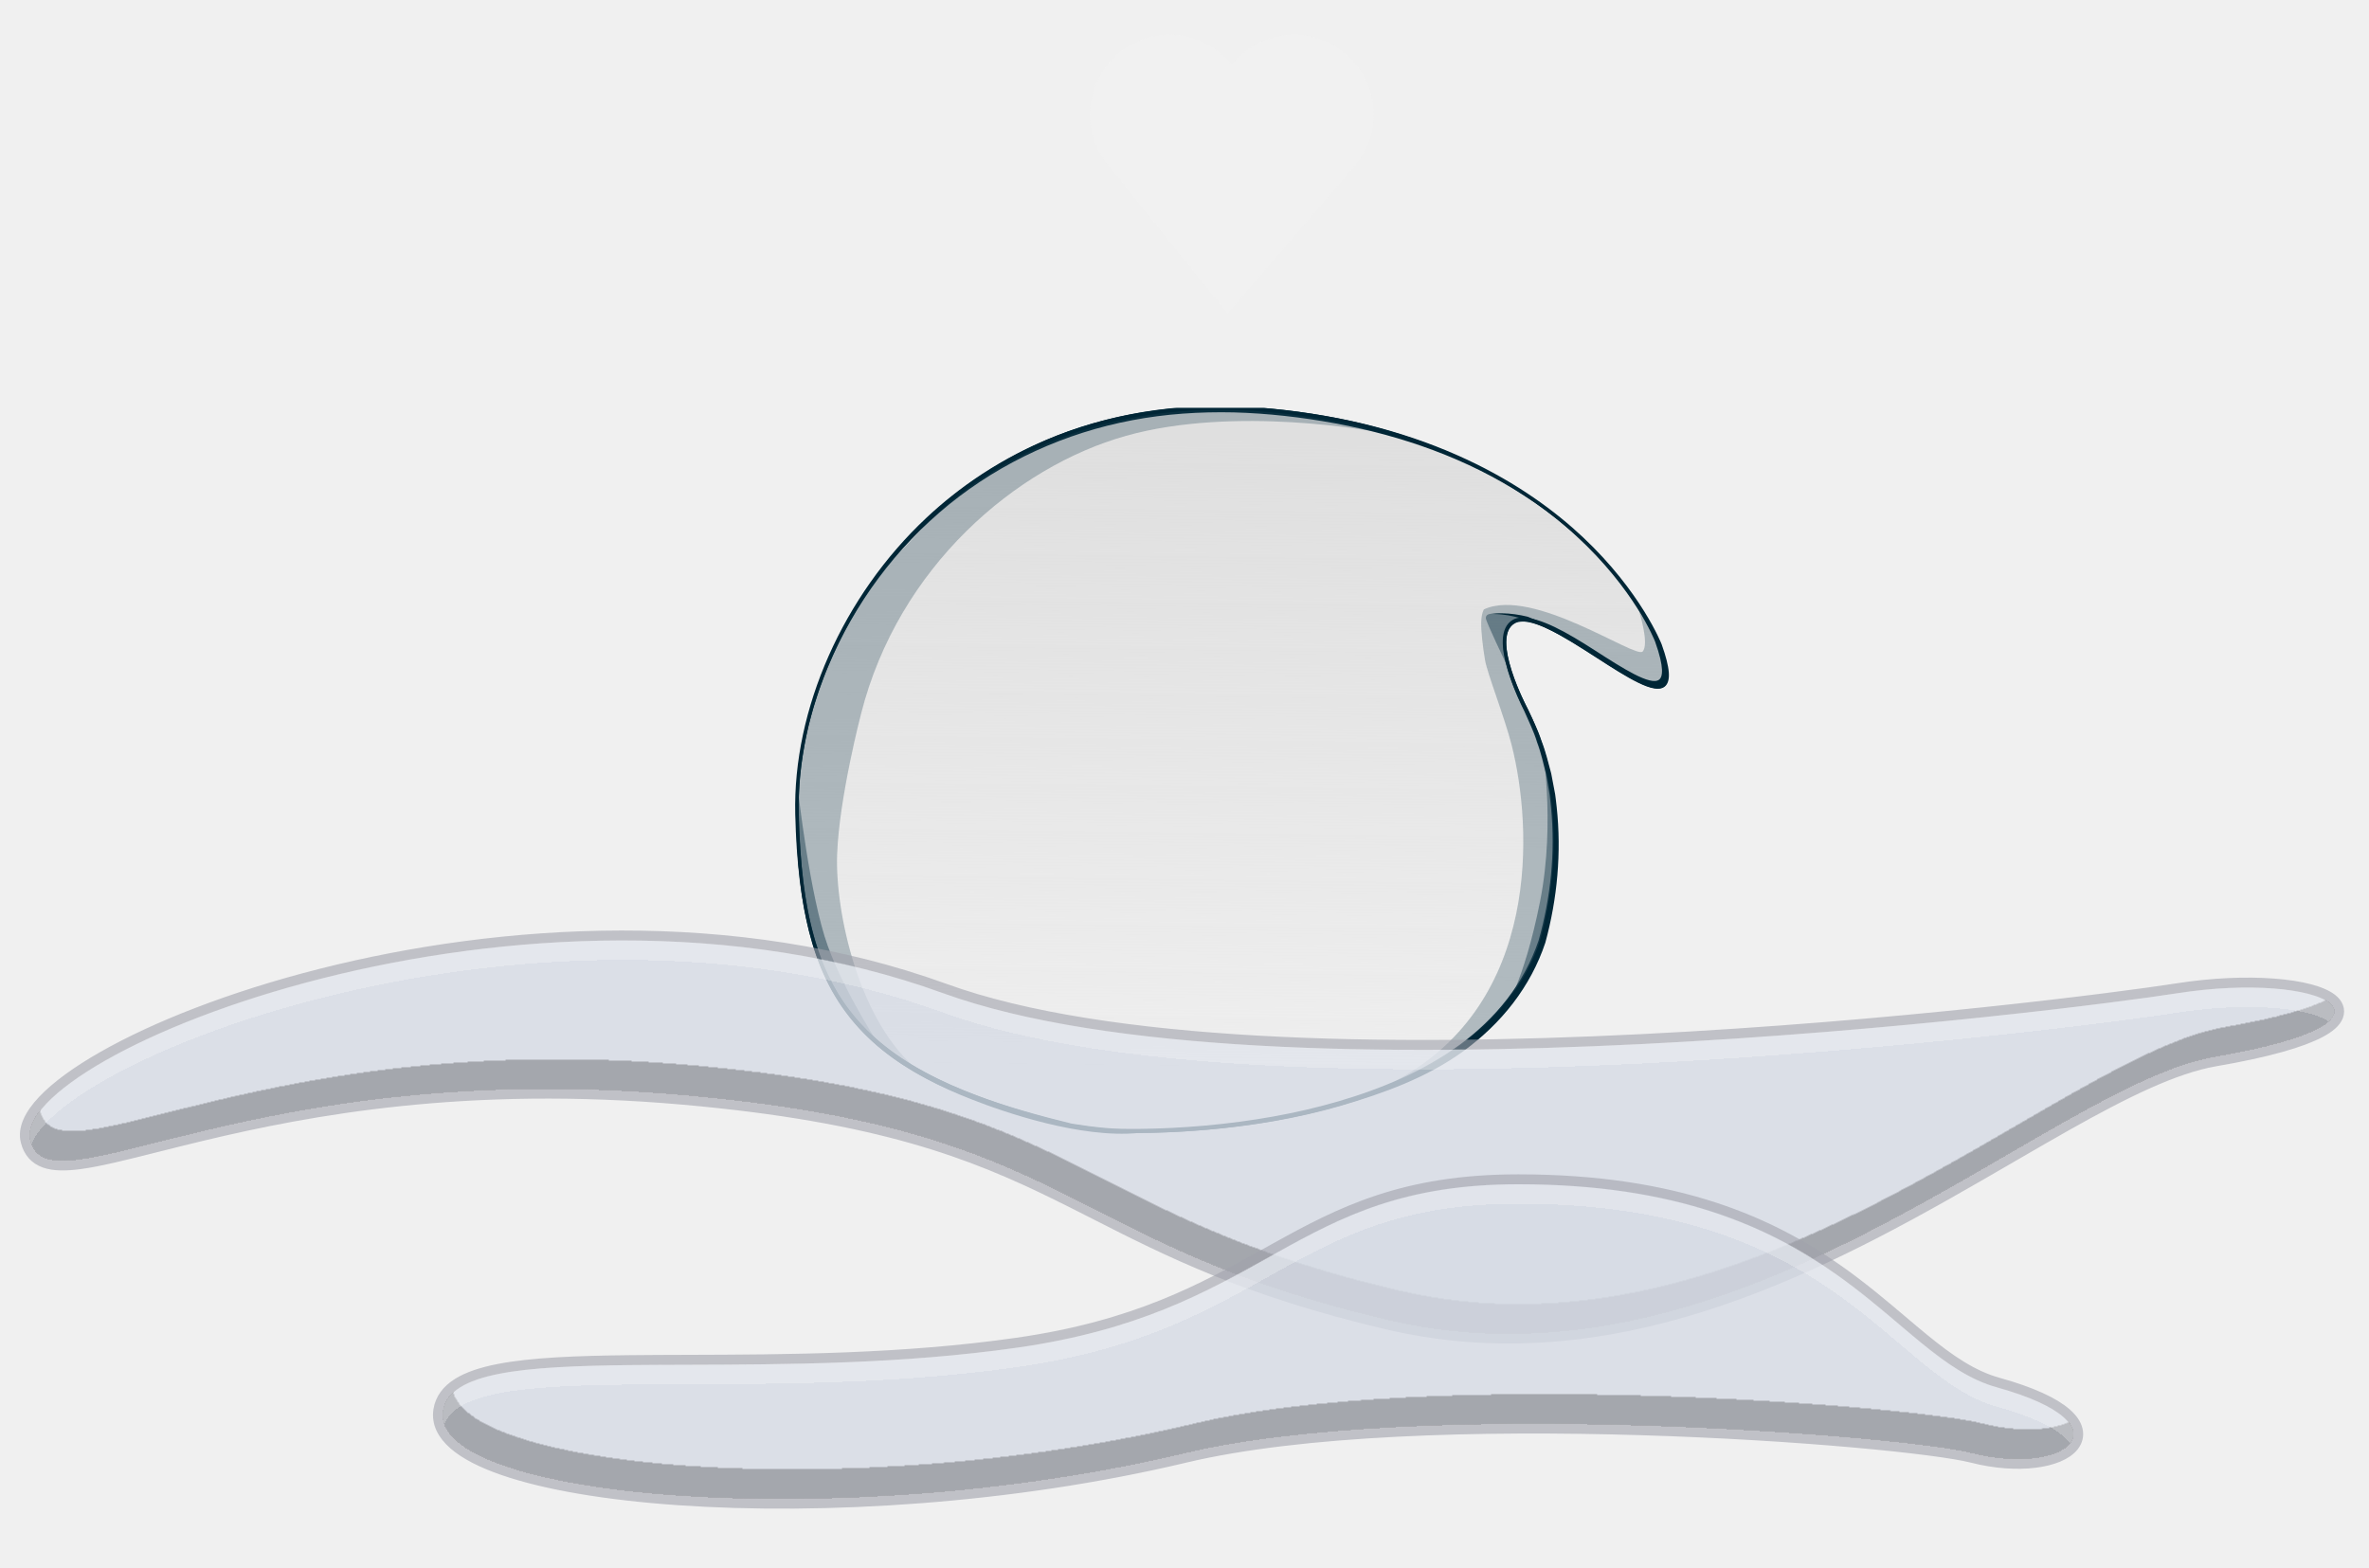
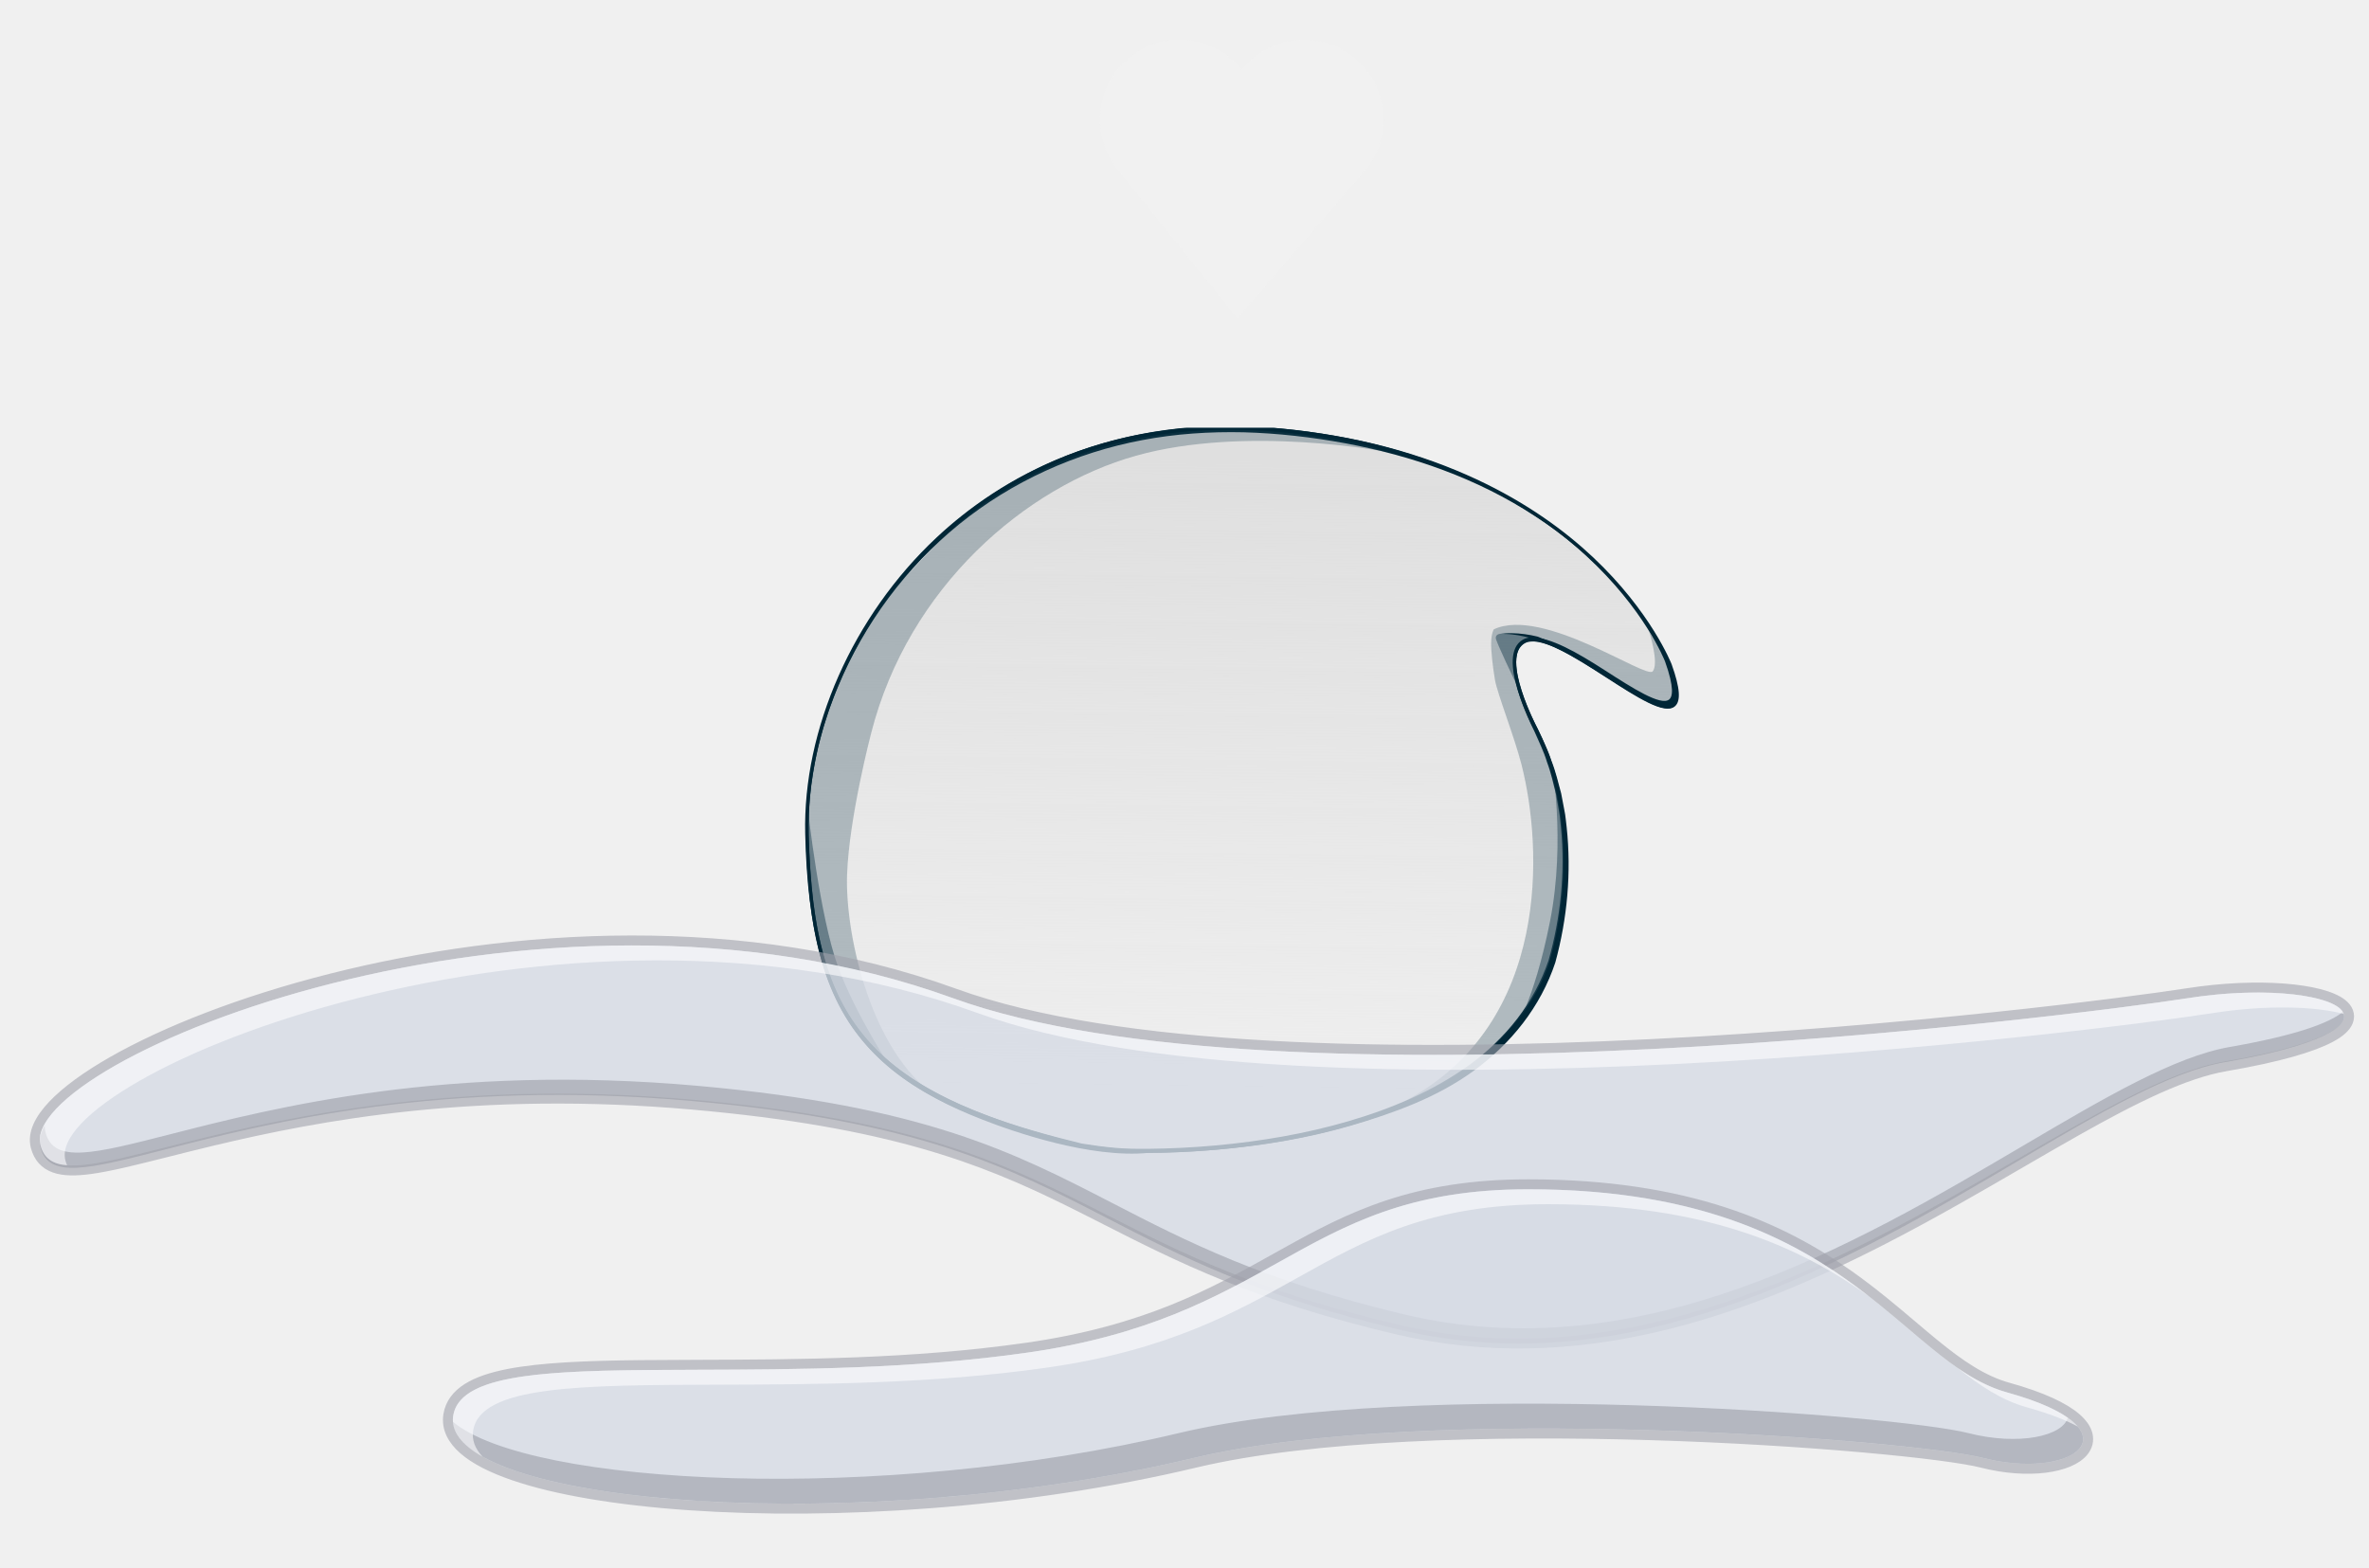
<svg xmlns="http://www.w3.org/2000/svg" width="476" height="315" viewBox="0 0 476 315" fill="none">
-   <g clip-path="url(#clip0_319_3552)">
-     <path d="M333.599 129.848C333.599 129.848 317.717 88.29 254.834 82.635C191.951 76.981 159.317 127.024 160.186 163.791C161.055 200.558 171.501 215.794 215.231 226.451C215.231 226.451 220.345 227.32 224.261 227.487C228.178 227.649 294.754 229.61 309.444 190.447C309.444 190.447 318.146 165.317 306.614 142.689C306.614 142.689 298.888 128.11 304.219 125.063C311.712 120.784 341.867 152.911 333.599 129.848Z" fill="url(#paint0_linear_319_3552)" />
-     <path d="M333.666 129.82C332.329 126.639 330.574 123.664 328.646 120.812C326.713 117.965 324.574 115.258 322.262 112.712C317.616 107.637 312.363 103.108 306.636 99.281C303.795 97.326 300.787 95.643 297.751 94.011C294.676 92.457 291.55 90.992 288.331 89.749C281.913 87.231 275.25 85.32 268.482 83.995C261.708 82.697 254.845 81.867 247.931 81.627C241.023 81.393 234.082 81.917 227.286 83.226C220.495 84.541 213.844 86.641 207.588 89.61C201.332 92.557 195.454 96.3 190.134 100.707C179.528 109.565 171.199 121.052 165.935 133.781C165.25 135.363 164.704 136.995 164.102 138.611C163.595 140.26 163.01 141.881 162.603 143.558C161.668 146.872 161.016 150.265 160.52 153.674C160.046 157.089 159.885 160.543 159.918 163.991C159.996 167.428 160.163 170.871 160.464 174.303C161.077 181.149 162.292 188.029 164.915 194.458C166.23 197.661 167.907 200.73 169.996 203.505C172.074 206.29 174.531 208.78 177.227 210.964C182.642 215.326 188.903 218.479 195.326 220.975C201.755 223.509 217.153 228.818 228.745 227.688C233.302 227.671 237.854 227.442 242.394 227.058C251.469 226.267 260.51 224.796 269.295 222.256C278.047 219.688 286.648 216.613 294.107 211.198C297.818 208.485 301.193 205.282 304.001 201.622C306.809 197.956 309.032 193.867 310.502 189.444C312.92 180.592 313.756 171.339 312.786 162.225C312.63 161.089 312.575 159.947 312.324 158.821L311.683 155.446C311.082 153.234 310.569 151 309.717 148.872C309.026 146.688 307.951 144.649 307.015 142.566C305.973 140.572 305.048 138.51 304.263 136.399C303.5 134.288 302.842 132.11 302.67 129.898C302.592 128.8 302.664 127.67 303.093 126.7C303.522 125.737 304.425 125.012 305.489 124.929C306.558 124.829 307.667 125.101 308.72 125.452C309.778 125.809 310.809 126.271 311.817 126.778C313.834 127.792 315.783 128.951 317.705 130.154C321.56 132.533 325.276 135.168 329.354 137.207C330.384 137.691 331.437 138.159 332.59 138.321C333.153 138.388 333.794 138.388 334.295 138.015C334.808 137.658 334.997 137.034 335.058 136.466C335.175 135.307 334.925 134.176 334.663 133.073C334.407 131.976 334.05 130.895 333.666 129.82ZM333.532 129.87C333.905 130.94 334.256 132.015 334.524 133.112C334.78 134.204 335.014 135.335 334.891 136.444C334.83 136.984 334.641 137.547 334.195 137.853C333.766 138.176 333.17 138.182 332.629 138.115C331.526 137.953 330.479 137.485 329.465 137.001C325.432 134.951 321.727 132.293 317.884 129.887C315.962 128.678 314.034 127.475 312.006 126.422C310.992 125.898 309.956 125.413 308.876 125.029C307.795 124.65 306.653 124.338 305.45 124.433C304.224 124.5 303.099 125.369 302.603 126.466C302.096 127.569 302.012 128.784 302.074 129.937C302.219 132.26 302.859 134.483 303.6 136.644C304.363 138.8 305.266 140.9 306.291 142.945C307.177 145.011 308.202 147.023 308.842 149.184C309.644 151.29 310.112 153.496 310.664 155.674L311.238 158.994C311.349 159.546 311.416 160.103 311.466 160.665L311.644 162.342C312.508 171.289 311.589 180.419 309.137 189.037C307.728 193.204 305.567 197.204 302.854 200.73C300.135 204.262 296.859 207.371 293.238 210.006C285.969 215.27 277.551 218.813 268.916 221.331C260.265 223.86 251.313 225.364 242.316 226.189C237.815 226.59 233.297 226.835 228.784 226.869C226.523 226.88 224.272 226.88 222.049 226.674C219.815 226.473 217.57 226.172 215.353 225.816L215.398 225.827C208.746 224.195 202.123 222.395 195.739 219.939C189.354 217.521 183.16 214.474 177.817 210.245C175.154 208.134 172.731 205.716 170.67 203.009C168.598 200.313 166.932 197.31 165.617 194.168C162.993 187.862 161.74 181.054 161.088 174.247C160.765 170.838 160.576 167.412 160.475 163.98C160.42 160.56 160.559 157.134 161.005 153.735C161.484 150.348 162.074 146.961 163.038 143.675C163.45 142.009 164.041 140.399 164.548 138.767C165.149 137.162 165.706 135.541 166.392 133.97C171.65 121.313 180.09 110.01 190.691 101.381C201.315 92.763 214.111 86.969 227.52 84.446C234.227 83.17 241.074 82.725 247.898 82.875C254.722 83.064 261.546 83.839 268.27 85.081C281.696 87.566 294.876 92.167 306.369 99.688C312.129 103.403 317.432 107.838 322.067 112.89C324.385 115.419 326.535 118.105 328.479 120.929C330.418 123.753 332.189 126.723 333.532 129.87Z" fill="#002636" />
-     <path opacity="0.3" d="M329.354 122.918C329.354 122.918 331.42 129.302 330.072 130.918C328.724 132.533 308.045 117.882 298.157 122.467C298.157 122.467 297.667 123.185 297.617 125.074C297.572 126.829 297.929 129.926 298.38 132.628C298.831 135.324 302.335 144.215 303.728 149.708C307.951 166.337 309.572 201.399 280.715 217.042L283.952 216.145L294.291 210.569L303.728 200.681L308.764 192.408L310.474 186.386L312.363 177.573L312.541 169.752L312.09 160.493L310.742 153.479L308.675 147.006L306.246 141.703L304.09 137.48L302.965 133.614L302.074 129.943L302.608 126.962L303.912 125.118L307.734 124.756L310.029 125.698L316.452 128.895L323.332 133.257L326.161 134.968L330.434 137.352L333.264 137.759L334.345 136.633C334.345 136.633 334.796 134.026 334.657 133.937C334.518 133.848 333.353 129.486 333.353 129.486C333.353 129.486 331.688 126.517 331.599 126.383C331.509 126.249 329.354 122.918 329.354 122.918Z" fill="#214354" />
-     <path opacity="0.5" d="M307.734 124.762L305.35 123.82L302.359 123.358L299.283 123.397C299.283 123.397 298.515 123.492 298.548 124.238C298.582 124.979 302.559 133.24 302.559 133.24L302.292 130.377L302.593 127.207L303.907 125.129L305.913 124.316L307.734 124.762Z" fill="#214354" />
-     <path d="M306.903 123.926C306.068 123.72 305.226 123.559 304.38 123.447C303.533 123.33 302.681 123.263 301.828 123.252C300.976 123.224 300.129 123.297 299.288 123.391C300.135 123.38 300.976 123.391 301.817 123.492C302.653 123.581 303.483 123.72 304.296 123.915C305.109 124.104 305.917 124.333 306.703 124.611C307.483 124.884 309.527 125.592 309.644 125.358C309.761 125.124 310.162 125.191 306.903 123.926Z" fill="#002636" />
-     <path opacity="0.5" d="M309.723 148.878C309.723 148.878 312.676 164.855 309.439 181.172C306.202 197.488 302.158 203.288 302.158 203.288L305.462 198.636L308.765 192.408L311.261 184.742L312.341 176.448L312.542 167.211L312.091 160.493L309.723 148.878Z" fill="#214354" />
-     <path opacity="0.3" d="M160.832 151.775L164.103 138.611L169.328 126.829L176.882 115.097L186.698 104.768L194.681 97.432L207.594 89.61L219.359 85.7L228.662 83.544L235.002 82.736L244.439 82.062L253.475 82.329L268.482 84L276.398 86.78C276.398 86.78 248.35 81.388 226.234 87.588C204.117 93.794 180.52 113.932 173.032 143.374C173.032 143.374 168.62 160.209 168.203 171.712C167.785 183.216 172.542 205.538 184.698 215.293L179.706 212.463L173.64 207.07L169.189 201.945L165.952 195.879L163.389 188.191L161.908 183.74L160.465 174.308L160.42 160.409L160.832 151.775Z" fill="#214354" />
-     <path opacity="0.5" d="M160.342 158.788C160.342 158.788 162.732 180.225 166.331 190.118C169.929 200.012 177.238 210.964 177.238 210.964L173.651 207.065L169.606 202.658L166.37 196.815L163.852 190.52L162.141 184.587L161.15 177.935L160.609 170.654L160.158 163.1L160.342 158.788Z" fill="#214354" />
-     <path d="M186.161 104.039C198.673 92.323 220.75 79.003 254.821 82.073C287.405 85.003 307.159 97.732 317.994 107.899C329.748 118.924 333.849 129.413 333.888 129.519V129.525C335.587 134.271 335.782 136.956 334.489 137.981C332.378 139.658 326.991 136.188 320.757 132.165C314.445 128.099 307.281 123.492 304.357 125.169C299.388 128.01 306.813 142.171 306.891 142.315C318.362 164.821 309.827 190.102 309.738 190.363C296.663 225.237 242.905 227.704 227.976 227.704C225.887 227.704 224.555 227.654 224.204 227.643C220.31 227.482 215.18 226.618 215.107 226.601C173.059 216.914 160.703 202.229 159.789 163.596C159.288 142.555 169.393 119.737 186.161 104.039ZM160.502 163.579C160.976 183.589 164.268 195.438 171.867 204.48C179.794 213.911 193.181 220.518 215.246 225.894C215.297 225.905 220.383 226.763 224.232 226.925C227.084 227.047 294.335 229.381 309.058 190.124C309.148 189.873 317.582 164.883 306.251 142.65C305.928 142.042 298.429 127.726 303.995 124.545C304.529 124.238 305.153 124.105 305.861 124.105C309.56 124.105 314.78 127.04 320.484 130.717C325.988 134.26 331.682 137.926 333.381 136.572C334.06 136.032 334.467 134.266 332.551 128.923C332.317 128.322 316.54 88.351 254.749 82.792C220.929 79.75 199.052 92.953 186.64 104.568C170.028 120.127 160.012 142.739 160.502 163.579Z" fill="#002636" />
+   <g clip-path="url(#clip0_272_4939)">
+     <g clip-path="url(#clip1_272_4939)">
+       <path d="M335.599 133.847C335.599 133.847 319.717 92.289 256.834 86.635C193.951 80.981 161.317 131.023 162.186 167.79C163.055 204.557 173.501 219.794 217.231 230.45C217.231 230.45 222.345 231.32 226.261 231.487C230.178 231.648 296.754 233.609 311.444 194.446C311.444 194.446 320.146 169.317 308.614 146.688C308.614 146.688 300.888 132.109 306.219 129.062C313.712 124.784 343.867 156.911 335.599 133.847Z" fill="url(#paint0_linear_272_4939)" />
+       <path d="M335.666 133.819C334.329 130.639 332.574 127.664 330.646 124.812C328.713 121.965 326.574 119.257 324.262 116.712C319.616 111.637 314.363 107.108 308.636 103.28C305.795 101.325 302.787 99.643 299.751 98.01C296.676 96.456 293.55 94.991 290.331 93.749C283.913 91.231 277.25 89.32 270.482 87.994C263.708 86.696 256.845 85.866 249.931 85.627C243.023 85.393 236.082 85.916 229.286 87.225C222.495 88.54 215.844 90.64 209.588 93.609C203.332 96.556 197.454 100.3 192.134 104.707C181.528 113.564 173.199 125.051 167.935 137.78C167.25 139.362 166.704 140.995 166.102 142.61C165.595 144.259 165.01 145.88 164.603 147.557C163.668 150.872 163.016 154.264 162.52 157.674C162.046 161.088 161.885 164.542 161.918 167.991C161.996 171.428 162.163 174.871 162.464 178.302C163.077 185.149 164.292 192.029 166.915 198.457C168.23 201.66 169.907 204.73 171.996 207.504C174.074 210.29 176.531 212.78 179.227 214.964C184.642 219.325 190.903 222.479 197.326 224.974C203.755 227.509 219.153 232.818 230.745 231.687C235.302 231.67 239.854 231.442 244.394 231.058C253.469 230.266 262.51 228.796 271.295 226.255C280.047 223.687 288.648 220.612 296.107 215.197C299.818 212.485 303.193 209.281 306.001 205.621C308.809 201.956 311.032 197.867 312.502 193.444C314.92 184.592 315.756 175.339 314.786 166.225C314.63 165.088 314.575 163.946 314.324 162.821L313.683 159.445C313.082 157.233 312.569 155 311.717 152.872C311.026 150.688 309.951 148.649 309.015 146.565C307.973 144.571 307.048 142.51 306.263 140.399C305.5 138.287 304.842 136.109 304.67 133.897C304.592 132.8 304.664 131.669 305.093 130.7C305.522 129.736 306.425 129.012 307.489 128.928C308.558 128.828 309.667 129.101 310.72 129.452C311.778 129.808 312.809 130.271 313.817 130.778C315.834 131.792 317.783 132.95 319.705 134.154C323.56 136.532 327.276 139.167 331.354 141.206C332.384 141.691 333.437 142.159 334.59 142.32C335.153 142.387 335.794 142.387 336.295 142.014C336.808 141.658 336.997 141.034 337.058 140.465C337.175 139.307 336.925 138.176 336.663 137.073C336.407 135.975 336.05 134.895 335.666 133.819ZM335.532 133.87C335.905 134.939 336.256 136.014 336.524 137.112C336.78 138.204 337.014 139.335 336.891 140.443C336.83 140.983 336.641 141.546 336.195 141.853C335.766 142.176 335.17 142.181 334.629 142.114C333.526 141.953 332.479 141.485 331.465 141C327.432 138.95 323.727 136.293 319.884 133.886C317.962 132.677 316.034 131.474 314.006 130.421C312.992 129.898 311.956 129.413 310.876 129.029C309.795 128.65 308.653 128.338 307.45 128.433C306.224 128.499 305.099 129.368 304.603 130.466C304.096 131.569 304.012 132.783 304.074 133.936C304.219 136.259 304.859 138.482 305.6 140.644C306.363 142.8 307.266 144.9 308.291 146.944C309.177 149.011 310.202 151.022 310.842 153.184C311.644 155.289 312.112 157.495 312.664 159.673L313.238 162.994C313.349 163.545 313.416 164.102 313.466 164.665L313.644 166.342C314.508 175.288 313.589 184.419 311.137 193.037C309.728 197.204 307.567 201.204 304.854 204.73C302.135 208.262 298.859 211.37 295.238 214.005C287.969 219.27 279.551 222.813 270.916 225.331C262.265 227.86 253.313 229.364 244.316 230.188C239.815 230.59 235.297 230.835 230.784 230.868C228.523 230.879 226.272 230.879 224.049 230.673C221.815 230.473 219.57 230.172 217.353 229.815L217.398 229.826C210.746 228.194 204.123 226.395 197.739 223.938C191.354 221.52 185.16 218.473 179.817 214.245C177.154 212.134 174.731 209.716 172.67 207.008C170.598 204.312 168.932 201.31 167.617 198.168C164.993 191.861 163.74 185.054 163.088 178.246C162.765 174.837 162.576 171.411 162.475 167.98C162.42 164.559 162.559 161.133 163.005 157.735C163.484 154.348 164.074 150.961 165.038 147.674C165.45 146.008 166.041 144.398 166.548 142.766C167.149 141.162 167.706 139.541 168.392 137.97C173.65 125.313 182.09 114.01 192.691 105.381C203.315 96.763 216.111 90.969 229.52 88.445C236.227 87.17 243.074 86.724 249.898 86.874C256.722 87.064 263.546 87.838 270.27 89.081C283.696 91.565 296.876 96.166 308.369 103.687C314.129 107.403 319.432 111.837 324.067 116.89C326.385 119.419 328.535 122.104 330.479 124.928C332.418 127.753 334.189 130.722 335.532 133.87Z" fill="#002636" />
+       <path opacity="0.3" d="M331.354 126.917C331.354 126.917 333.42 133.301 332.072 134.917C330.724 136.533 310.045 121.881 300.157 126.466C300.157 126.466 299.667 127.185 299.617 129.073C299.572 130.828 299.929 133.925 300.38 136.627C300.831 139.324 304.335 148.214 305.728 153.707C309.951 170.336 311.572 205.399 282.715 221.041L285.952 220.144L296.291 214.568L305.728 204.68L310.764 196.407L312.474 190.385L314.363 181.572L314.541 173.751L314.09 164.492L312.742 157.479L310.675 151.005L308.246 145.702L306.09 141.479L304.965 137.613L304.074 133.942L304.608 130.962L305.912 129.118L309.734 128.756L312.029 129.697L318.452 132.895L325.332 137.257L328.161 138.967L332.434 141.351L335.264 141.758L336.345 140.633C336.345 140.633 336.796 138.026 336.657 137.936C336.518 137.847 335.353 133.485 335.353 133.485C335.353 133.485 333.688 130.516 333.599 130.382C333.509 130.249 331.354 126.917 331.354 126.917Z" fill="#214354" />
+       <path opacity="0.5" d="M309.734 128.761L307.35 127.82L304.359 127.358L301.283 127.397C301.283 127.397 300.515 127.491 300.548 128.238C300.582 128.979 304.559 137.24 304.559 137.24L304.292 134.377L304.593 131.207L305.907 129.129L307.913 128.316L309.734 128.761Z" fill="#214354" />
+       <path d="M308.903 127.926C308.068 127.72 307.226 127.558 306.38 127.447C305.533 127.33 304.681 127.263 303.828 127.252C302.976 127.224 302.129 127.296 301.288 127.391C302.135 127.38 302.976 127.391 303.817 127.491C304.653 127.58 305.483 127.72 306.296 127.915C307.109 128.104 307.917 128.332 308.703 128.611C309.483 128.884 311.527 129.591 311.644 129.357C311.761 129.123 312.162 129.19 308.903 127.926Z" fill="#002636" />
+       <path opacity="0.5" d="M311.723 152.877C311.723 152.877 314.676 168.854 311.439 185.171C308.202 201.488 304.158 207.287 304.158 207.287L307.462 202.636L310.765 196.407L313.261 188.742L314.341 180.447L314.542 171.211L314.091 164.492L311.723 152.877Z" fill="#214354" />
+       <path opacity="0.3" d="M162.832 155.774L166.103 142.61L171.328 130.828L178.882 119.096L188.698 108.768L196.681 101.431L209.594 93.61L221.359 89.699L230.662 87.543L237.002 86.735L246.439 86.061L255.475 86.329L270.482 88L278.398 90.78C278.398 90.78 250.35 85.387 228.234 91.588C206.117 97.793 182.52 117.932 175.032 147.373C175.032 147.373 170.62 164.208 170.203 175.712C169.785 187.216 174.542 209.538 186.698 219.292L181.706 216.462L175.64 211.07L171.189 205.945L167.952 199.878L165.389 192.19L163.908 187.739L162.465 178.308L162.42 164.409L162.832 155.774Z" fill="#214354" />
+       <path opacity="0.5" d="M162.342 162.788C162.342 162.788 164.732 184.224 168.331 194.118C171.929 204.012 179.238 214.964 179.238 214.964L175.651 211.064L171.606 206.658L168.37 200.814L165.852 194.519L164.141 188.586L163.15 181.935L162.609 174.654L162.158 167.1L162.342 162.788Z" fill="#214354" />
+       <path d="M188.161 108.038C200.673 96.323 222.75 83.003 256.821 86.073C289.405 89.003 309.159 101.732 319.994 111.899C331.748 122.923 335.849 133.413 335.888 133.519V133.525C337.587 138.271 337.782 140.956 336.489 141.981C334.378 143.658 328.991 140.187 322.757 136.165C316.445 132.098 309.281 127.491 306.357 129.168C301.388 132.009 308.813 146.17 308.891 146.315C320.362 168.821 311.827 194.101 311.738 194.363C298.663 229.236 244.905 231.704 229.976 231.704C227.887 231.704 226.555 231.654 226.204 231.643C222.31 231.481 217.18 230.618 217.107 230.601C175.059 220.913 162.703 206.229 161.789 167.595C161.288 146.555 171.393 123.737 188.161 108.038ZM162.502 167.579C162.976 187.589 166.268 199.438 173.867 208.479C181.794 217.911 195.181 224.518 217.246 229.894C217.297 229.905 222.383 230.763 226.232 230.924C229.084 231.047 296.335 233.381 311.058 194.124C311.148 193.873 319.582 168.882 308.251 146.649C307.928 146.042 300.429 131.725 305.995 128.544C306.529 128.238 307.153 128.104 307.861 128.104C311.56 128.104 316.78 131.04 322.484 134.717C327.988 138.26 333.682 141.925 335.381 140.572C336.06 140.031 336.467 138.265 334.551 132.923C334.317 132.321 318.54 92.351 256.749 86.791C222.929 83.75 201.052 96.952 188.64 108.567C172.028 124.127 162.012 146.738 162.502 167.579Z" fill="#002636" />
+     </g>
+     <path d="M191.5 200.605C107.571 170.142 3.784 213.296 8.132 230.162C11.989 245.123 51.97 213.296 139.271 221.001C218.477 227.992 214.408 250.571 281.048 266.23C352.011 282.904 413.162 219.097 447.033 213.296C489.372 206.044 468.389 196.073 439.539 200.605C417.433 204.078 257.015 224.385 191.5 200.605Z" fill="#D6DAE5" fill-opacity="0.8" />
+     <path d="M191.841 199.665C149.627 184.343 102.48 187.547 66.467 196.666C48.455 201.226 33.178 207.279 22.651 213.275C17.395 216.27 13.275 219.277 10.594 222.113C7.964 224.894 6.482 227.768 7.164 230.411C7.724 232.583 8.994 233.996 10.961 234.69C12.827 235.35 15.245 235.334 18.106 234.95C22.073 234.417 27.232 233.117 33.56 231.523C36.359 230.818 39.388 230.055 42.643 229.275C63.971 224.167 95.676 218.157 139.183 221.997C178.658 225.481 197.323 232.839 214.43 241.262C216.992 242.524 219.522 243.811 222.084 245.114C236.703 252.552 252.354 260.515 280.82 267.203C316.655 275.624 349.953 263.705 378.407 249.081C388.164 244.066 397.392 238.71 405.959 233.738C409.875 231.466 413.652 229.273 417.278 227.231C428.9 220.684 438.929 215.699 447.202 214.282C457.803 212.466 464.565 210.463 468.251 208.499C470.057 207.537 471.34 206.474 471.808 205.258C472.059 204.607 472.065 203.935 471.819 203.297C471.581 202.685 471.138 202.173 470.605 201.749C469.552 200.911 467.945 200.252 466.003 199.749C464.037 199.24 461.634 198.868 458.911 198.659C453.464 198.242 446.666 198.473 439.384 199.617C428.363 201.349 382.767 207.29 331.748 209.826C306.24 211.094 279.393 211.51 254.843 210.127C230.275 208.743 208.081 205.56 191.841 199.665Z" stroke="#A0A2AC" stroke-opacity="0.6" stroke-width="2" />
+     <path fill-rule="evenodd" clip-rule="evenodd" d="M9.008 226.169C8.981 226.635 9.022 227.086 9.132 227.519C10.763 233.94 18.851 231.871 34.241 227.936C55.253 222.562 89.879 213.707 140.271 218.221C185.788 222.299 203.804 231.602 223.543 241.794C238.152 249.338 253.704 257.369 282.048 264.129C329.694 275.492 372.917 250.03 406.429 230.288C422.829 220.627 436.903 212.335 448.033 210.401C461.025 208.142 468.055 205.623 470.724 203.35C472.446 206.195 466.288 210.113 447.033 213.46C435.903 215.395 421.829 223.686 405.429 233.348C371.917 253.09 328.694 278.552 281.048 267.188C252.704 260.428 237.152 252.398 222.543 244.854C202.804 234.662 184.788 225.359 139.271 221.281C88.879 216.767 54.253 225.622 33.241 230.995C17.851 234.931 9.763 236.999 8.132 230.579C7.795 229.253 8.107 227.768 9.008 226.169Z" fill="#9A9DA7" fill-opacity="0.6" />
+     <path fill-rule="evenodd" clip-rule="evenodd" d="M8.132 230.162C3.784 213.296 107.571 170.142 191.5 200.605C257.015 224.385 417.433 204.078 439.539 200.605C455.923 198.031 469.769 200.135 470.922 203.761C465.266 202.252 455.467 201.888 444.539 203.605C422.433 207.078 262.015 227.385 196.5 203.605C112.571 173.142 8.784 216.296 13.132 233.162C13.226 233.527 13.342 233.865 13.48 234.176C10.566 233.95 8.803 232.763 8.132 230.162Z" fill="#FDFDFF" fill-opacity="0.6" />
+     <path d="M239.882 292.992C170.568 309.5 88.289 302.006 91.069 284.5C93.535 268.97 150.679 279.819 206.491 271.822C257.128 264.566 261.47 239 307.068 239C371.006 239 381.592 273.798 403.246 279.819C430.314 287.347 416.9 297.697 398.455 292.992C384.323 289.387 287.175 281.728 239.882 292.992Z" fill="#D6DAE5" fill-opacity="0.8" />
+     <path d="M240.113 293.965C205.352 302.244 167.351 304.504 138.371 302.499C123.889 301.497 111.599 299.427 103.074 296.479C98.819 295.008 95.424 293.292 93.165 291.322C90.889 289.338 89.661 286.988 90.081 284.343C90.445 282.051 91.827 280.297 93.913 278.979C95.972 277.678 98.764 276.767 102.102 276.111C108.782 274.799 117.989 274.451 128.764 274.336C132.433 274.298 136.29 274.286 140.302 274.273C159.927 274.213 183.249 274.142 206.349 270.832C230.271 267.404 243.751 259.875 256.298 252.868C256.928 252.515 257.556 252.165 258.183 251.816C271.359 244.484 284.021 238 307.068 238C339.253 238 358.084 246.769 371.591 256.335C376.355 259.709 380.472 263.197 384.242 266.39C385.781 267.694 387.263 268.948 388.706 270.126C393.726 274.222 398.313 277.41 403.514 278.856C410.324 280.75 414.734 282.856 417.165 284.958C418.384 286.013 419.184 287.134 419.462 288.305C419.75 289.52 419.443 290.656 418.709 291.605C417.998 292.523 416.905 293.25 415.601 293.798C414.287 294.351 412.697 294.748 410.915 294.97C407.349 295.413 402.926 295.165 398.208 293.961C394.766 293.083 386.125 291.934 374.278 290.884C362.464 289.836 347.537 288.894 331.574 288.416C299.615 287.459 263.621 288.366 240.113 293.965Z" stroke="#A0A2AC" stroke-opacity="0.6" stroke-width="2" />
+     <path fill-rule="evenodd" clip-rule="evenodd" d="M91.014 285.732C106.254 298.538 176.49 302.376 236.882 287.992C284.176 276.728 381.323 284.387 395.456 287.992C405.749 290.618 414.476 288.554 415.474 284.91C424.288 291.114 412.918 296.681 398.456 292.992C384.323 289.387 287.176 281.728 239.882 292.992C172.217 309.108 92.196 302.349 91.014 285.732Z" fill="#9A9DA7" fill-opacity="0.6" />
+     <path fill-rule="evenodd" clip-rule="evenodd" d="M96.944 292.722C92.716 290.341 90.58 287.575 91.069 284.5C92.511 275.419 112.649 275.358 140.284 275.274C159.909 275.214 183.315 275.143 206.491 271.822C230.598 268.367 244.212 260.763 256.78 253.744C270.612 246.018 283.177 239 307.068 239C342.851 239 361.923 249.899 375.578 260.553C362.193 250.947 343.49 242 311.069 242C287.178 242 274.613 249.018 260.781 256.744C248.213 263.763 234.599 271.367 210.492 274.822C187.316 278.143 163.91 278.214 144.285 278.274C116.65 278.358 96.512 278.419 95.07 287.5C94.774 289.359 95.438 291.105 96.944 292.722ZM393.258 274.855C396.479 277.091 399.715 278.838 403.246 279.819C411.146 282.016 415.597 284.453 417.482 286.687C415.062 285.374 411.703 284.058 407.247 282.819C402.259 281.432 397.858 278.518 393.258 274.855Z" fill="#FDFDFF" fill-opacity="0.6" />
+     <path opacity="0.3" d="M237 24L249.069 39L262 24" stroke="#F4F4F4" stroke-width="32" stroke-linecap="round" />
  </g>
-   <g filter="url(#filter0_ii_319_3552)">
-     <path d="M189.5 199.606C105.571 169.143 1.784 212.296 6.132 229.162C9.99 244.124 49.97 212.297 137.271 220.002C216.477 226.992 212.408 249.572 279.048 265.23C350.011 281.905 411.162 218.098 445.033 212.296C487.372 205.045 466.389 195.073 437.539 199.606C415.433 203.079 255.015 223.385 189.5 199.606Z" fill="#D6DAE5" fill-opacity="0.8" />
-   </g>
-   <path d="M189.841 198.666C147.627 183.344 100.48 186.547 64.467 195.666C46.455 200.227 31.178 206.28 20.651 212.276C15.395 215.271 11.275 218.278 8.594 221.113C5.964 223.895 4.482 226.769 5.164 229.412C5.724 231.583 6.994 232.996 8.961 233.691C10.827 234.35 13.245 234.335 16.106 233.95C20.073 233.418 25.232 232.118 31.56 230.524C34.359 229.818 37.388 229.055 40.643 228.276C61.971 223.167 93.676 217.158 137.183 220.998C176.658 224.482 195.323 231.839 212.43 240.263C214.992 241.524 217.522 242.811 220.084 244.115C234.703 251.553 250.354 259.515 278.82 266.204C314.655 274.624 347.953 262.706 376.407 248.081C386.164 243.067 395.392 237.71 403.959 232.739C407.875 230.466 411.652 228.274 415.278 226.231C426.9 219.684 436.929 214.699 445.202 213.282C455.803 211.466 462.565 209.463 466.251 207.499C468.057 206.537 469.34 205.475 469.808 204.259C470.059 203.607 470.065 202.935 469.819 202.298C469.581 201.685 469.138 201.174 468.605 200.749C467.552 199.911 465.945 199.252 464.003 198.749C462.037 198.24 459.634 197.868 456.911 197.66C451.464 197.242 444.666 197.474 437.384 198.618C426.363 200.349 380.767 206.29 329.748 208.827C304.24 210.095 277.393 210.511 252.843 209.128C228.275 207.743 206.081 204.56 189.841 198.666Z" stroke="#A0A2AC" stroke-opacity="0.6" stroke-width="2" />
-   <g filter="url(#filter1_ii_319_3552)">
-     <path d="M237.882 291.993C168.568 308.501 86.289 301.007 89.069 283.501C91.535 267.971 148.679 278.82 204.491 270.822C255.128 263.566 259.47 238 305.068 238C369.006 238 379.592 272.798 401.246 278.82C428.314 286.347 414.9 296.697 396.455 291.993C382.323 288.388 285.175 280.729 237.882 291.993Z" fill="#D6DAE5" fill-opacity="0.8" />
-   </g>
-   <path d="M238.113 292.965C203.352 301.244 165.351 303.504 136.371 301.5C121.889 300.498 109.599 298.427 101.074 295.479C96.819 294.008 93.424 292.293 91.165 290.322C88.889 288.338 87.661 285.989 88.081 283.344C88.445 281.051 89.827 279.298 91.913 277.98C93.972 276.679 96.764 275.767 100.102 275.111C106.782 273.799 115.989 273.451 126.764 273.337C130.433 273.298 134.29 273.286 138.302 273.274C157.927 273.214 181.249 273.142 204.349 269.832C228.271 266.404 241.751 258.875 254.298 251.868C254.928 251.516 255.556 251.165 256.183 250.816C269.359 243.484 282.021 237 305.068 237C337.253 237 356.084 245.769 369.591 255.336C374.355 258.71 378.472 262.197 382.242 265.39C383.781 266.694 385.263 267.949 386.706 269.127C391.726 273.222 396.313 276.41 401.514 277.856C408.324 279.75 412.734 281.857 415.165 283.959C416.384 285.013 417.184 286.135 417.462 287.305C417.75 288.521 417.443 289.657 416.709 290.605C415.998 291.524 414.905 292.251 413.601 292.799C412.287 293.351 410.697 293.748 408.915 293.97C405.349 294.413 400.926 294.165 396.208 292.962C392.766 292.084 384.125 290.934 372.278 289.884C360.464 288.837 345.537 287.895 329.574 287.417C297.615 286.459 261.621 287.367 238.113 292.965Z" stroke="#A0A2AC" stroke-opacity="0.6" stroke-width="2" />
-   <path opacity="0.3" fill-rule="evenodd" clip-rule="evenodd" d="M224.97 10.535C231.854 4.995 241.926 6.086 247.465 12.97L247.493 13.004L247.881 12.553C253.651 5.861 263.754 5.112 270.447 10.882C277.14 16.652 277.888 26.755 272.118 33.448L246.645 62.997L222.534 33.031C216.994 26.146 218.085 16.074 224.97 10.535Z" fill="#F4F4F4" />
  <defs>
-     <filter id="filter0_ii_319_3552" x="3.997" y="187" width="467.003" height="83" filterUnits="userSpaceOnUse" color-interpolation-filters="sRGB">
-       <feFlood flood-opacity="0" result="BackgroundImageFix" />
-       <feBlend mode="normal" in="SourceGraphic" in2="BackgroundImageFix" result="shape" />
-       <feColorMatrix in="SourceAlpha" type="matrix" values="0 0 0 0 0 0 0 0 0 0 0 0 0 0 0 0 0 0 127 0" result="hardAlpha" />
-       <feOffset dx="2" dy="-6" />
-       <feComposite in2="hardAlpha" operator="arithmetic" k2="-1" k3="1" />
-       <feColorMatrix type="matrix" values="0 0 0 0 0 0 0 0 0 0 0 0 0 0 0 0 0 0 0.25 0" />
-       <feBlend mode="normal" in2="shape" result="effect1_innerShadow_319_3552" />
-       <feColorMatrix in="SourceAlpha" type="matrix" values="0 0 0 0 0 0 0 0 0 0 0 0 0 0 0 0 0 0 127 0" result="hardAlpha" />
-       <feOffset dy="4" />
-       <feComposite in2="hardAlpha" operator="arithmetic" k2="-1" k3="1" />
-       <feColorMatrix type="matrix" values="0 0 0 0 1 0 0 0 0 1 0 0 0 0 1 0 0 0 0.25 0" />
-       <feBlend mode="normal" in2="effect1_innerShadow_319_3552" result="effect2_innerShadow_319_3552" />
-     </filter>
-     <filter id="filter1_ii_319_3552" x="86.999" y="236" width="331.57" height="67.185" filterUnits="userSpaceOnUse" color-interpolation-filters="sRGB">
-       <feFlood flood-opacity="0" result="BackgroundImageFix" />
-       <feBlend mode="normal" in="SourceGraphic" in2="BackgroundImageFix" result="shape" />
-       <feColorMatrix in="SourceAlpha" type="matrix" values="0 0 0 0 0 0 0 0 0 0 0 0 0 0 0 0 0 0 127 0" result="hardAlpha" />
-       <feOffset dx="2" dy="-6" />
-       <feComposite in2="hardAlpha" operator="arithmetic" k2="-1" k3="1" />
-       <feColorMatrix type="matrix" values="0 0 0 0 0 0 0 0 0 0 0 0 0 0 0 0 0 0 0.25 0" />
-       <feBlend mode="normal" in2="shape" result="effect1_innerShadow_319_3552" />
-       <feColorMatrix in="SourceAlpha" type="matrix" values="0 0 0 0 0 0 0 0 0 0 0 0 0 0 0 0 0 0 127 0" result="hardAlpha" />
-       <feOffset dy="4" />
-       <feComposite in2="hardAlpha" operator="arithmetic" k2="-1" k3="1" />
-       <feColorMatrix type="matrix" values="0 0 0 0 1 0 0 0 0 1 0 0 0 0 1 0 0 0 0.25 0" />
-       <feBlend mode="normal" in2="effect1_innerShadow_319_3552" result="effect2_innerShadow_319_3552" />
-     </filter>
-     <linearGradient id="paint0_linear_319_3552" x1="251.839" y1="88.576" x2="250.093" y2="227.685" gradientUnits="userSpaceOnUse">
+     <linearGradient id="paint0_linear_272_4939" x1="253.839" y1="92.576" x2="252.093" y2="231.685" gradientUnits="userSpaceOnUse">
      <stop stop-color="#DFDFDF" />
      <stop offset="1" stop-color="#DFDFDF" stop-opacity="0" />
    </linearGradient>
-     <clipPath id="clip0_319_3552">
-       <rect width="184.393" height="232.302" fill="white" transform="matrix(-1 0 0 1 335.393 82.0005)" />
+     <clipPath id="clip0_272_4939">
+       <rect width="476" height="315" fill="white" />
+     </clipPath>
+     <clipPath id="clip1_272_4939">
+       <rect width="184.393" height="232.302" fill="white" transform="matrix(-1 0 0 1 337.393 86)" />
    </clipPath>
  </defs>
</svg>
